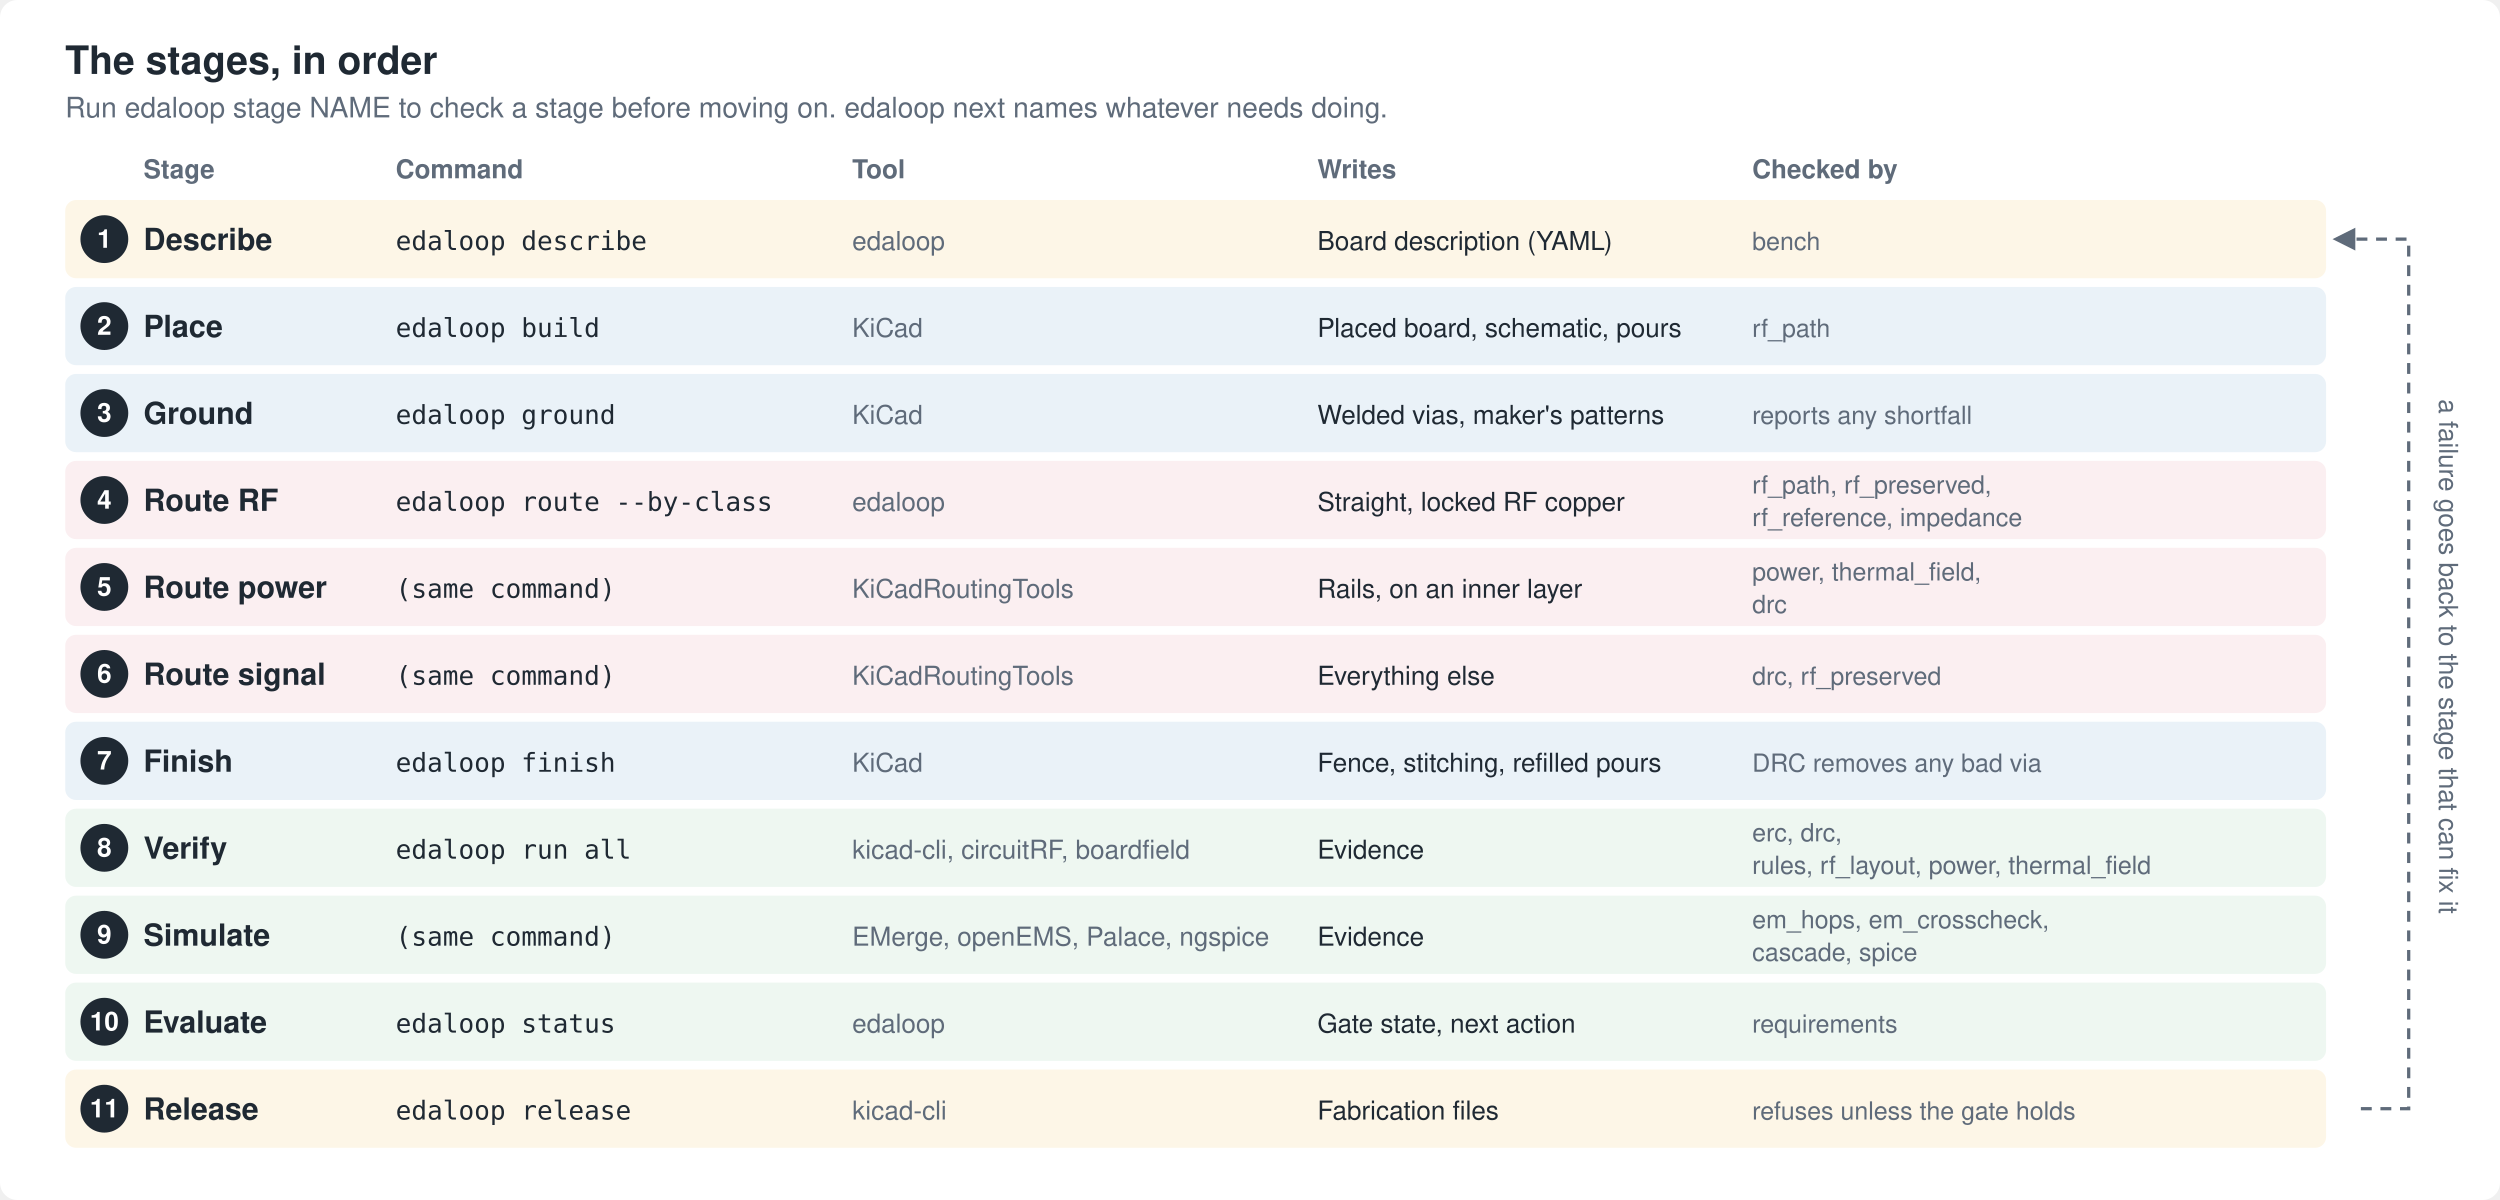
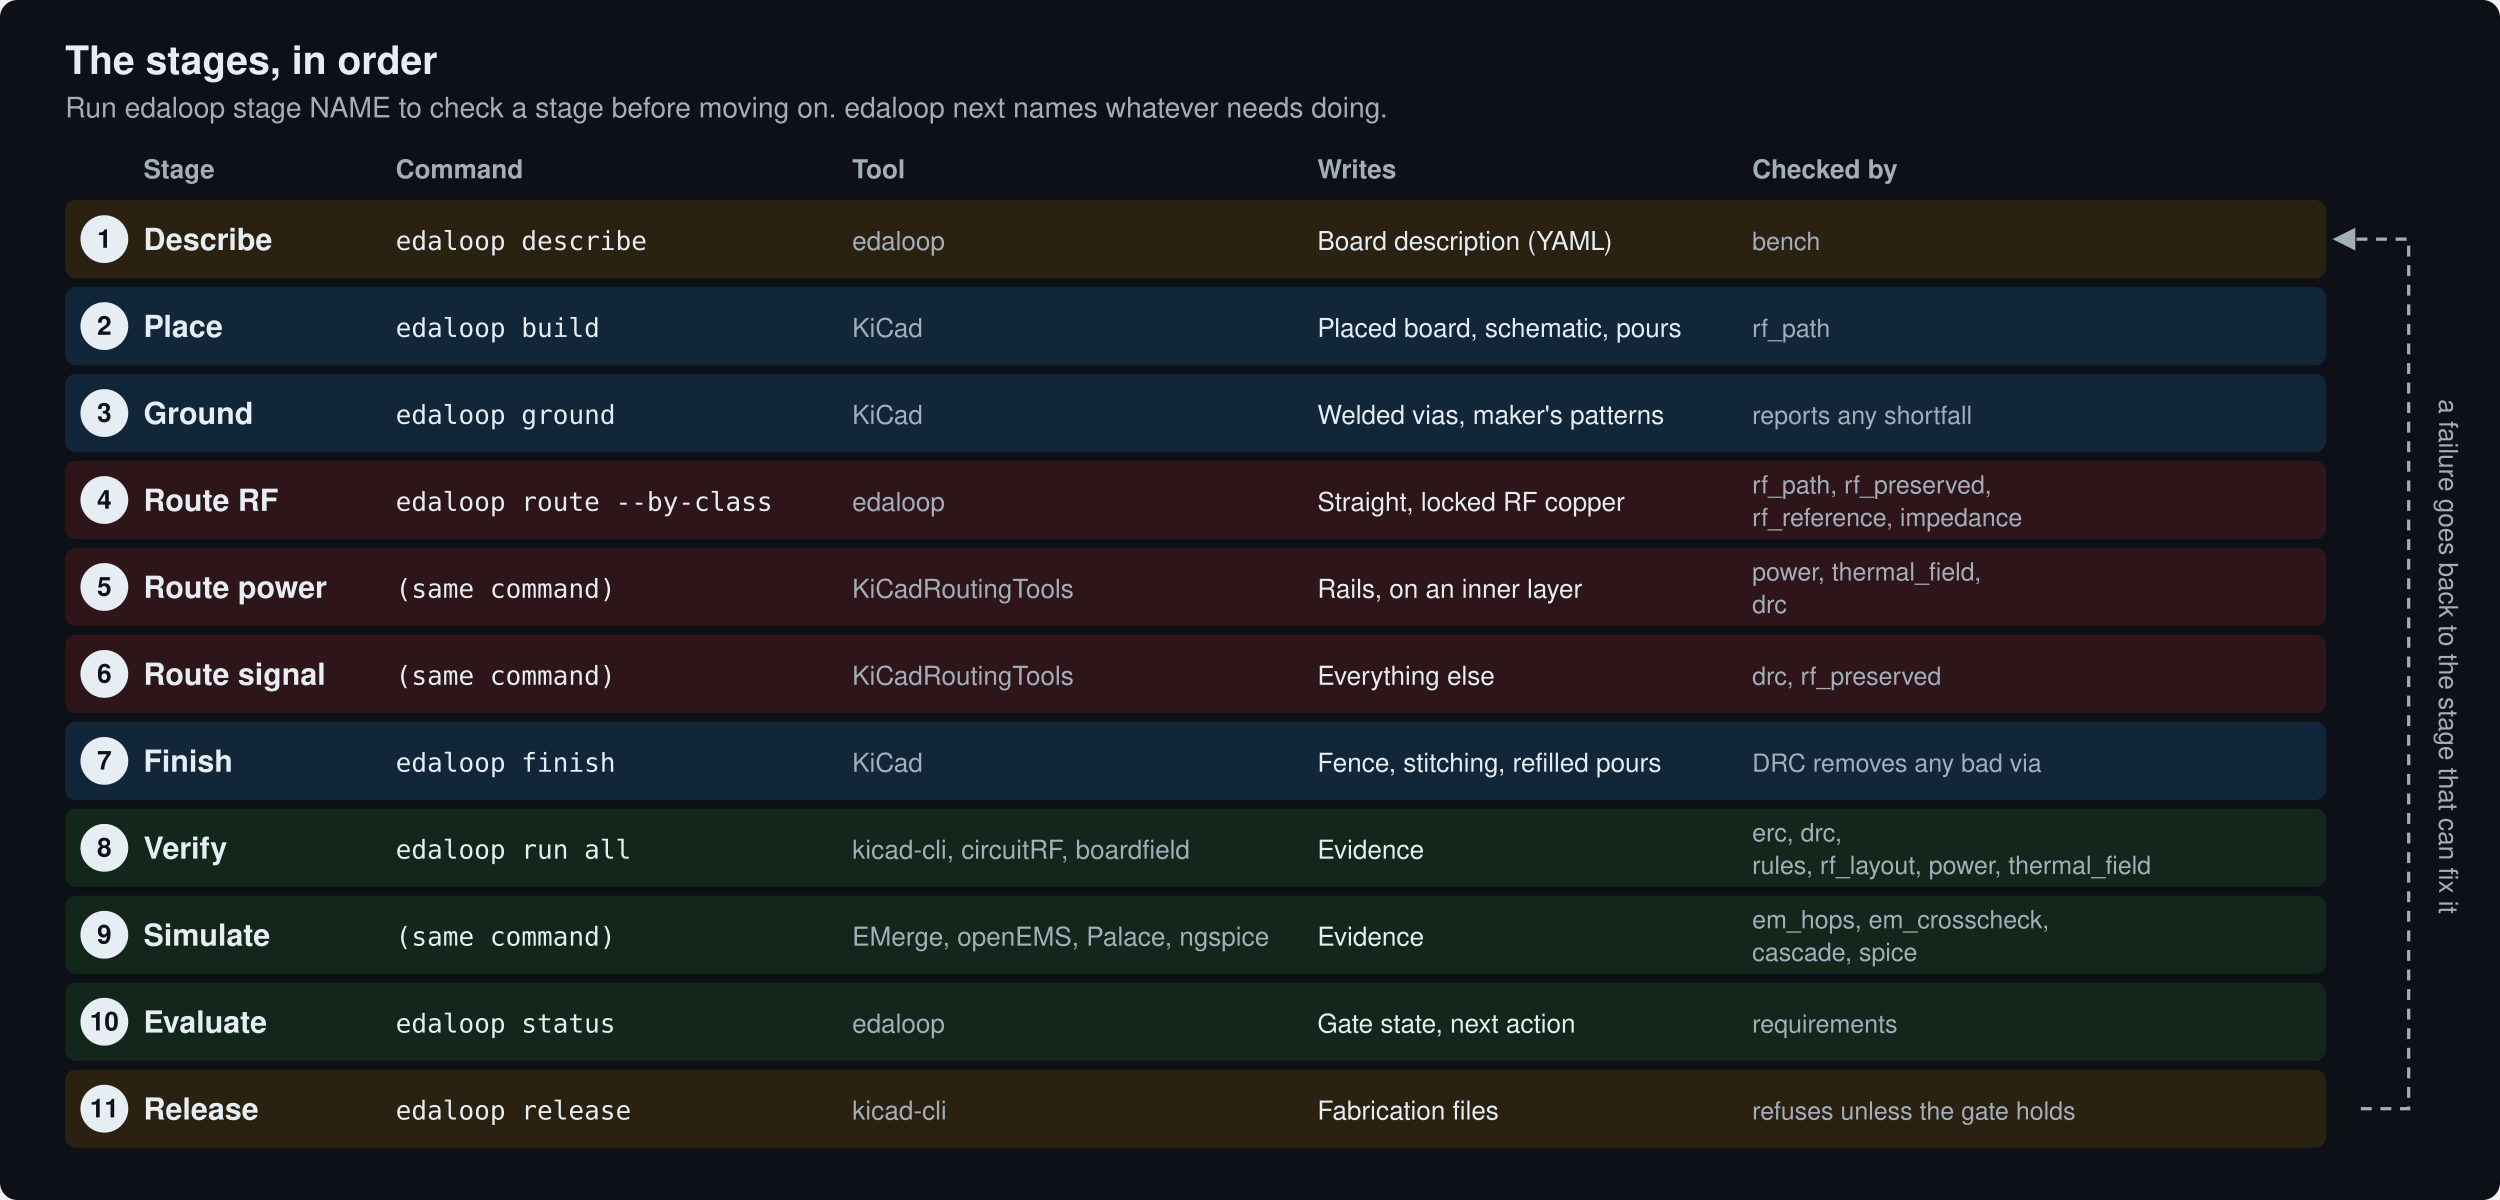
<svg xmlns="http://www.w3.org/2000/svg" viewBox="0 0 1150 552" role="img" aria-label="The stages in order: describe, place, ground, route RF, route power, route signal, finish, verify, simulate, evaluate and release, with the command, tool, output and checks for each." font-family="-apple-system,Segoe UI,Helvetica,Arial,sans-serif">
-   <rect width="1150" height="552" fill="#ffffff" rx="8" />
+   <rect width="1150" height="552" fill="#0d1117" rx="8" />
  <defs>
    <marker id="a" viewBox="0 0 10 10" refX="9" refY="5" markerWidth="7" markerHeight="7" orient="auto-start-reverse">
-       <path d="M0 0L10 5L0 10z" fill="#5f6b7a" />
+       <path d="M0 0L10 5L0 10z" fill="#a3aeba" />
    </marker>
  </defs>
-   <text x="30.0" y="34.0" font-size="18" fill="#1f2933" text-anchor="start" font-weight="600">The stages, in order</text>
-   <text x="30.0" y="54.0" font-size="13" fill="#5f6b7a" text-anchor="start" font-weight="400">Run edaloop stage NAME to check a stage before moving on. edaloop next names whatever needs doing.</text>
-   <text x="66.0" y="82.0" font-size="12" fill="#5f6b7a" text-anchor="start" font-weight="600">Stage</text>
-   <text x="182.0" y="82.0" font-size="12" fill="#5f6b7a" text-anchor="start" font-weight="600">Command</text>
-   <text x="392.0" y="82.0" font-size="12" fill="#5f6b7a" text-anchor="start" font-weight="600">Tool</text>
-   <text x="606.0" y="82.0" font-size="12" fill="#5f6b7a" text-anchor="start" font-weight="600">Writes</text>
-   <text x="806.0" y="82.0" font-size="12" fill="#5f6b7a" text-anchor="start" font-weight="600">Checked by</text>
-   <rect x="30" y="92" width="1040" height="36" rx="5" fill="#fdf6e7" />
-   <circle cx="48" cy="110" r="11" fill="#1f2933" />
-   <text x="48.0" y="114.0" font-size="12" fill="#ffffff" text-anchor="middle" font-weight="600">1</text>
-   <text x="66.0" y="115.0" font-size="14" fill="#1f2933" text-anchor="start" font-weight="600">Describe</text>
-   <text x="182.0" y="115.0" font-size="12" fill="#1f2933" text-anchor="start" font-weight="400" font-family="SFMono-Regular,Menlo,Consolas,monospace">edaloop describe</text>
-   <text x="392.0" y="115.0" font-size="12" fill="#5f6b7a" text-anchor="start" font-weight="400">edaloop</text>
-   <text x="606.0" y="115.0" font-size="12" fill="#1f2933" text-anchor="start" font-weight="400">Board description (YAML)</text>
-   <text x="806.0" y="115.0" font-size="11.5" fill="#5f6b7a" text-anchor="start" font-weight="400">bench</text>
-   <rect x="30" y="132" width="1040" height="36" rx="5" fill="#eaf2f8" />
-   <circle cx="48" cy="150" r="11" fill="#1f2933" />
-   <text x="48.0" y="154.0" font-size="12" fill="#ffffff" text-anchor="middle" font-weight="600">2</text>
-   <text x="66.0" y="155.0" font-size="14" fill="#1f2933" text-anchor="start" font-weight="600">Place</text>
-   <text x="182.0" y="155.0" font-size="12" fill="#1f2933" text-anchor="start" font-weight="400" font-family="SFMono-Regular,Menlo,Consolas,monospace">edaloop build</text>
-   <text x="392.0" y="155.0" font-size="12" fill="#5f6b7a" text-anchor="start" font-weight="400">KiCad</text>
-   <text x="606.0" y="155.0" font-size="12" fill="#1f2933" text-anchor="start" font-weight="400">Placed board, schematic, pours</text>
-   <text x="806.0" y="155.0" font-size="11.5" fill="#5f6b7a" text-anchor="start" font-weight="400">rf_path</text>
-   <rect x="30" y="172" width="1040" height="36" rx="5" fill="#eaf2f8" />
-   <circle cx="48" cy="190" r="11" fill="#1f2933" />
-   <text x="48.0" y="194.0" font-size="12" fill="#ffffff" text-anchor="middle" font-weight="600">3</text>
-   <text x="66.0" y="195.0" font-size="14" fill="#1f2933" text-anchor="start" font-weight="600">Ground</text>
-   <text x="182.0" y="195.0" font-size="12" fill="#1f2933" text-anchor="start" font-weight="400" font-family="SFMono-Regular,Menlo,Consolas,monospace">edaloop ground</text>
-   <text x="392.0" y="195.0" font-size="12" fill="#5f6b7a" text-anchor="start" font-weight="400">KiCad</text>
-   <text x="606.0" y="195.0" font-size="12" fill="#1f2933" text-anchor="start" font-weight="400">Welded vias, maker's patterns</text>
-   <text x="806.0" y="195.0" font-size="11.5" fill="#5f6b7a" text-anchor="start" font-weight="400">reports any shortfall</text>
-   <rect x="30" y="212" width="1040" height="36" rx="5" fill="#fbeff1" />
-   <circle cx="48" cy="230" r="11" fill="#1f2933" />
-   <text x="48.0" y="234.0" font-size="12" fill="#ffffff" text-anchor="middle" font-weight="600">4</text>
-   <text x="66.0" y="235.0" font-size="14" fill="#1f2933" text-anchor="start" font-weight="600">Route RF</text>
-   <text x="182.0" y="235.0" font-size="12" fill="#1f2933" text-anchor="start" font-weight="400" font-family="SFMono-Regular,Menlo,Consolas,monospace">edaloop route --by-class</text>
-   <text x="392.0" y="235.0" font-size="12" fill="#5f6b7a" text-anchor="start" font-weight="400">edaloop</text>
-   <text x="606.0" y="235.0" font-size="12" fill="#1f2933" text-anchor="start" font-weight="400">Straight, locked RF copper</text>
-   <text x="806.0" y="227.0" font-size="11.5" fill="#5f6b7a" text-anchor="start" font-weight="400">rf_path, rf_preserved,</text>
-   <text x="806.0" y="242.0" font-size="11.5" fill="#5f6b7a" text-anchor="start" font-weight="400">rf_reference, impedance</text>
-   <rect x="30" y="252" width="1040" height="36" rx="5" fill="#fbeff1" />
-   <circle cx="48" cy="270" r="11" fill="#1f2933" />
-   <text x="48.0" y="274.0" font-size="12" fill="#ffffff" text-anchor="middle" font-weight="600">5</text>
-   <text x="66.0" y="275.0" font-size="14" fill="#1f2933" text-anchor="start" font-weight="600">Route power</text>
-   <text x="182.0" y="275.0" font-size="12" fill="#1f2933" text-anchor="start" font-weight="400" font-family="SFMono-Regular,Menlo,Consolas,monospace">(same command)</text>
-   <text x="392.0" y="275.0" font-size="12" fill="#5f6b7a" text-anchor="start" font-weight="400">KiCadRoutingTools</text>
-   <text x="606.0" y="275.0" font-size="12" fill="#1f2933" text-anchor="start" font-weight="400">Rails, on an inner layer</text>
-   <text x="806.0" y="267.0" font-size="11.5" fill="#5f6b7a" text-anchor="start" font-weight="400">power, thermal_field,</text>
-   <text x="806.0" y="282.0" font-size="11.5" fill="#5f6b7a" text-anchor="start" font-weight="400">drc</text>
-   <rect x="30" y="292" width="1040" height="36" rx="5" fill="#fbeff1" />
-   <circle cx="48" cy="310" r="11" fill="#1f2933" />
-   <text x="48.0" y="314.0" font-size="12" fill="#ffffff" text-anchor="middle" font-weight="600">6</text>
-   <text x="66.0" y="315.0" font-size="14" fill="#1f2933" text-anchor="start" font-weight="600">Route signal</text>
-   <text x="182.0" y="315.0" font-size="12" fill="#1f2933" text-anchor="start" font-weight="400" font-family="SFMono-Regular,Menlo,Consolas,monospace">(same command)</text>
-   <text x="392.0" y="315.0" font-size="12" fill="#5f6b7a" text-anchor="start" font-weight="400">KiCadRoutingTools</text>
-   <text x="606.0" y="315.0" font-size="12" fill="#1f2933" text-anchor="start" font-weight="400">Everything else</text>
-   <text x="806.0" y="315.0" font-size="11.5" fill="#5f6b7a" text-anchor="start" font-weight="400">drc, rf_preserved</text>
-   <rect x="30" y="332" width="1040" height="36" rx="5" fill="#eaf2f8" />
-   <circle cx="48" cy="350" r="11" fill="#1f2933" />
-   <text x="48.0" y="354.0" font-size="12" fill="#ffffff" text-anchor="middle" font-weight="600">7</text>
-   <text x="66.0" y="355.0" font-size="14" fill="#1f2933" text-anchor="start" font-weight="600">Finish</text>
-   <text x="182.0" y="355.0" font-size="12" fill="#1f2933" text-anchor="start" font-weight="400" font-family="SFMono-Regular,Menlo,Consolas,monospace">edaloop finish</text>
-   <text x="392.0" y="355.0" font-size="12" fill="#5f6b7a" text-anchor="start" font-weight="400">KiCad</text>
-   <text x="606.0" y="355.0" font-size="12" fill="#1f2933" text-anchor="start" font-weight="400">Fence, stitching, refilled pours</text>
-   <text x="806.0" y="355.0" font-size="11.5" fill="#5f6b7a" text-anchor="start" font-weight="400">DRC removes any bad via</text>
-   <rect x="30" y="372" width="1040" height="36" rx="5" fill="#eef7f1" />
-   <circle cx="48" cy="390" r="11" fill="#1f2933" />
-   <text x="48.0" y="394.0" font-size="12" fill="#ffffff" text-anchor="middle" font-weight="600">8</text>
-   <text x="66.0" y="395.0" font-size="14" fill="#1f2933" text-anchor="start" font-weight="600">Verify</text>
-   <text x="182.0" y="395.0" font-size="12" fill="#1f2933" text-anchor="start" font-weight="400" font-family="SFMono-Regular,Menlo,Consolas,monospace">edaloop run all</text>
-   <text x="392.0" y="395.0" font-size="12" fill="#5f6b7a" text-anchor="start" font-weight="400">kicad-cli, circuitRF, boardfield</text>
-   <text x="606.0" y="395.0" font-size="12" fill="#1f2933" text-anchor="start" font-weight="400">Evidence</text>
-   <text x="806.0" y="387.0" font-size="11.5" fill="#5f6b7a" text-anchor="start" font-weight="400">erc, drc,</text>
-   <text x="806.0" y="402.0" font-size="11.5" fill="#5f6b7a" text-anchor="start" font-weight="400">rules, rf_layout, power, thermal_field</text>
-   <rect x="30" y="412" width="1040" height="36" rx="5" fill="#eef7f1" />
-   <circle cx="48" cy="430" r="11" fill="#1f2933" />
-   <text x="48.0" y="434.0" font-size="12" fill="#ffffff" text-anchor="middle" font-weight="600">9</text>
-   <text x="66.0" y="435.0" font-size="14" fill="#1f2933" text-anchor="start" font-weight="600">Simulate</text>
-   <text x="182.0" y="435.0" font-size="12" fill="#1f2933" text-anchor="start" font-weight="400" font-family="SFMono-Regular,Menlo,Consolas,monospace">(same command)</text>
-   <text x="392.0" y="435.0" font-size="12" fill="#5f6b7a" text-anchor="start" font-weight="400">EMerge, openEMS, Palace, ngspice</text>
-   <text x="606.0" y="435.0" font-size="12" fill="#1f2933" text-anchor="start" font-weight="400">Evidence</text>
-   <text x="806.0" y="427.0" font-size="11.5" fill="#5f6b7a" text-anchor="start" font-weight="400">em_hops, em_crosscheck,</text>
-   <text x="806.0" y="442.0" font-size="11.5" fill="#5f6b7a" text-anchor="start" font-weight="400">cascade, spice</text>
-   <rect x="30" y="452" width="1040" height="36" rx="5" fill="#eef7f1" />
-   <circle cx="48" cy="470" r="11" fill="#1f2933" />
-   <text x="48.0" y="474.0" font-size="12" fill="#ffffff" text-anchor="middle" font-weight="600">10</text>
-   <text x="66.0" y="475.0" font-size="14" fill="#1f2933" text-anchor="start" font-weight="600">Evaluate</text>
-   <text x="182.0" y="475.0" font-size="12" fill="#1f2933" text-anchor="start" font-weight="400" font-family="SFMono-Regular,Menlo,Consolas,monospace">edaloop status</text>
-   <text x="392.0" y="475.0" font-size="12" fill="#5f6b7a" text-anchor="start" font-weight="400">edaloop</text>
-   <text x="606.0" y="475.0" font-size="12" fill="#1f2933" text-anchor="start" font-weight="400">Gate state, next action</text>
-   <text x="806.0" y="475.0" font-size="11.5" fill="#5f6b7a" text-anchor="start" font-weight="400">requirements</text>
-   <rect x="30" y="492" width="1040" height="36" rx="5" fill="#fdf6e7" />
-   <circle cx="48" cy="510" r="11" fill="#1f2933" />
-   <text x="48.0" y="514.0" font-size="12" fill="#ffffff" text-anchor="middle" font-weight="600">11</text>
-   <text x="66.0" y="515.0" font-size="14" fill="#1f2933" text-anchor="start" font-weight="600">Release</text>
-   <text x="182.0" y="515.0" font-size="12" fill="#1f2933" text-anchor="start" font-weight="400" font-family="SFMono-Regular,Menlo,Consolas,monospace">edaloop release</text>
-   <text x="392.0" y="515.0" font-size="12" fill="#5f6b7a" text-anchor="start" font-weight="400">kicad-cli</text>
-   <text x="606.0" y="515.0" font-size="12" fill="#1f2933" text-anchor="start" font-weight="400">Fabrication files</text>
-   <text x="806.0" y="515.0" font-size="11.5" fill="#5f6b7a" text-anchor="start" font-weight="400">refuses unless the gate holds</text>
-   <path d="M1086 510 L1108 510 L1108 110 L1074 110" fill="none" stroke="#5f6b7a" stroke-width="1.5" stroke-dasharray="5 4" marker-end="url(#a)" />
-   <text transform="translate(1122 302) rotate(90)" font-size="12" fill="#5f6b7a" text-anchor="middle">a failure goes back to the stage that can fix it</text>
+   <text x="30.0" y="34.0" font-size="18" fill="#e6edf3" text-anchor="start" font-weight="600">The stages, in order</text>
+   <text x="30.0" y="54.0" font-size="13" fill="#a3aeba" text-anchor="start" font-weight="400">Run edaloop stage NAME to check a stage before moving on. edaloop next names whatever needs doing.</text>
+   <text x="66.0" y="82.0" font-size="12" fill="#a3aeba" text-anchor="start" font-weight="600">Stage</text>
+   <text x="182.0" y="82.0" font-size="12" fill="#a3aeba" text-anchor="start" font-weight="600">Command</text>
+   <text x="392.0" y="82.0" font-size="12" fill="#a3aeba" text-anchor="start" font-weight="600">Tool</text>
+   <text x="606.0" y="82.0" font-size="12" fill="#a3aeba" text-anchor="start" font-weight="600">Writes</text>
+   <text x="806.0" y="82.0" font-size="12" fill="#a3aeba" text-anchor="start" font-weight="600">Checked by</text>
+   <rect x="30" y="92" width="1040" height="36" rx="5" fill="#2b2110" />
+   <circle cx="48" cy="110" r="11" fill="#e6edf3" />
+   <text x="48.0" y="114.0" font-size="12" fill="#0d1117" text-anchor="middle" font-weight="600">1</text>
+   <text x="66.0" y="115.0" font-size="14" fill="#e6edf3" text-anchor="start" font-weight="600">Describe</text>
+   <text x="182.0" y="115.0" font-size="12" fill="#e6edf3" text-anchor="start" font-weight="400" font-family="SFMono-Regular,Menlo,Consolas,monospace">edaloop describe</text>
+   <text x="392.0" y="115.0" font-size="12" fill="#a3aeba" text-anchor="start" font-weight="400">edaloop</text>
+   <text x="606.0" y="115.0" font-size="12" fill="#e6edf3" text-anchor="start" font-weight="400">Board description (YAML)</text>
+   <text x="806.0" y="115.0" font-size="11.5" fill="#a3aeba" text-anchor="start" font-weight="400">bench</text>
+   <rect x="30" y="132" width="1040" height="36" rx="5" fill="#12263a" />
+   <circle cx="48" cy="150" r="11" fill="#e6edf3" />
+   <text x="48.0" y="154.0" font-size="12" fill="#0d1117" text-anchor="middle" font-weight="600">2</text>
+   <text x="66.0" y="155.0" font-size="14" fill="#e6edf3" text-anchor="start" font-weight="600">Place</text>
+   <text x="182.0" y="155.0" font-size="12" fill="#e6edf3" text-anchor="start" font-weight="400" font-family="SFMono-Regular,Menlo,Consolas,monospace">edaloop build</text>
+   <text x="392.0" y="155.0" font-size="12" fill="#a3aeba" text-anchor="start" font-weight="400">KiCad</text>
+   <text x="606.0" y="155.0" font-size="12" fill="#e6edf3" text-anchor="start" font-weight="400">Placed board, schematic, pours</text>
+   <text x="806.0" y="155.0" font-size="11.5" fill="#a3aeba" text-anchor="start" font-weight="400">rf_path</text>
+   <rect x="30" y="172" width="1040" height="36" rx="5" fill="#12263a" />
+   <circle cx="48" cy="190" r="11" fill="#e6edf3" />
+   <text x="48.0" y="194.0" font-size="12" fill="#0d1117" text-anchor="middle" font-weight="600">3</text>
+   <text x="66.0" y="195.0" font-size="14" fill="#e6edf3" text-anchor="start" font-weight="600">Ground</text>
+   <text x="182.0" y="195.0" font-size="12" fill="#e6edf3" text-anchor="start" font-weight="400" font-family="SFMono-Regular,Menlo,Consolas,monospace">edaloop ground</text>
+   <text x="392.0" y="195.0" font-size="12" fill="#a3aeba" text-anchor="start" font-weight="400">KiCad</text>
+   <text x="606.0" y="195.0" font-size="12" fill="#e6edf3" text-anchor="start" font-weight="400">Welded vias, maker's patterns</text>
+   <text x="806.0" y="195.0" font-size="11.5" fill="#a3aeba" text-anchor="start" font-weight="400">reports any shortfall</text>
+   <rect x="30" y="212" width="1040" height="36" rx="5" fill="#2d1519" />
+   <circle cx="48" cy="230" r="11" fill="#e6edf3" />
+   <text x="48.0" y="234.0" font-size="12" fill="#0d1117" text-anchor="middle" font-weight="600">4</text>
+   <text x="66.0" y="235.0" font-size="14" fill="#e6edf3" text-anchor="start" font-weight="600">Route RF</text>
+   <text x="182.0" y="235.0" font-size="12" fill="#e6edf3" text-anchor="start" font-weight="400" font-family="SFMono-Regular,Menlo,Consolas,monospace">edaloop route --by-class</text>
+   <text x="392.0" y="235.0" font-size="12" fill="#a3aeba" text-anchor="start" font-weight="400">edaloop</text>
+   <text x="606.0" y="235.0" font-size="12" fill="#e6edf3" text-anchor="start" font-weight="400">Straight, locked RF copper</text>
+   <text x="806.0" y="227.0" font-size="11.5" fill="#a3aeba" text-anchor="start" font-weight="400">rf_path, rf_preserved,</text>
+   <text x="806.0" y="242.0" font-size="11.5" fill="#a3aeba" text-anchor="start" font-weight="400">rf_reference, impedance</text>
+   <rect x="30" y="252" width="1040" height="36" rx="5" fill="#2d1519" />
+   <circle cx="48" cy="270" r="11" fill="#e6edf3" />
+   <text x="48.0" y="274.0" font-size="12" fill="#0d1117" text-anchor="middle" font-weight="600">5</text>
+   <text x="66.0" y="275.0" font-size="14" fill="#e6edf3" text-anchor="start" font-weight="600">Route power</text>
+   <text x="182.0" y="275.0" font-size="12" fill="#e6edf3" text-anchor="start" font-weight="400" font-family="SFMono-Regular,Menlo,Consolas,monospace">(same command)</text>
+   <text x="392.0" y="275.0" font-size="12" fill="#a3aeba" text-anchor="start" font-weight="400">KiCadRoutingTools</text>
+   <text x="606.0" y="275.0" font-size="12" fill="#e6edf3" text-anchor="start" font-weight="400">Rails, on an inner layer</text>
+   <text x="806.0" y="267.0" font-size="11.5" fill="#a3aeba" text-anchor="start" font-weight="400">power, thermal_field,</text>
+   <text x="806.0" y="282.0" font-size="11.5" fill="#a3aeba" text-anchor="start" font-weight="400">drc</text>
+   <rect x="30" y="292" width="1040" height="36" rx="5" fill="#2d1519" />
+   <circle cx="48" cy="310" r="11" fill="#e6edf3" />
+   <text x="48.0" y="314.0" font-size="12" fill="#0d1117" text-anchor="middle" font-weight="600">6</text>
+   <text x="66.0" y="315.0" font-size="14" fill="#e6edf3" text-anchor="start" font-weight="600">Route signal</text>
+   <text x="182.0" y="315.0" font-size="12" fill="#e6edf3" text-anchor="start" font-weight="400" font-family="SFMono-Regular,Menlo,Consolas,monospace">(same command)</text>
+   <text x="392.0" y="315.0" font-size="12" fill="#a3aeba" text-anchor="start" font-weight="400">KiCadRoutingTools</text>
+   <text x="606.0" y="315.0" font-size="12" fill="#e6edf3" text-anchor="start" font-weight="400">Everything else</text>
+   <text x="806.0" y="315.0" font-size="11.5" fill="#a3aeba" text-anchor="start" font-weight="400">drc, rf_preserved</text>
+   <rect x="30" y="332" width="1040" height="36" rx="5" fill="#12263a" />
+   <circle cx="48" cy="350" r="11" fill="#e6edf3" />
+   <text x="48.0" y="354.0" font-size="12" fill="#0d1117" text-anchor="middle" font-weight="600">7</text>
+   <text x="66.0" y="355.0" font-size="14" fill="#e6edf3" text-anchor="start" font-weight="600">Finish</text>
+   <text x="182.0" y="355.0" font-size="12" fill="#e6edf3" text-anchor="start" font-weight="400" font-family="SFMono-Regular,Menlo,Consolas,monospace">edaloop finish</text>
+   <text x="392.0" y="355.0" font-size="12" fill="#a3aeba" text-anchor="start" font-weight="400">KiCad</text>
+   <text x="606.0" y="355.0" font-size="12" fill="#e6edf3" text-anchor="start" font-weight="400">Fence, stitching, refilled pours</text>
+   <text x="806.0" y="355.0" font-size="11.5" fill="#a3aeba" text-anchor="start" font-weight="400">DRC removes any bad via</text>
+   <rect x="30" y="372" width="1040" height="36" rx="5" fill="#12261b" />
+   <circle cx="48" cy="390" r="11" fill="#e6edf3" />
+   <text x="48.0" y="394.0" font-size="12" fill="#0d1117" text-anchor="middle" font-weight="600">8</text>
+   <text x="66.0" y="395.0" font-size="14" fill="#e6edf3" text-anchor="start" font-weight="600">Verify</text>
+   <text x="182.0" y="395.0" font-size="12" fill="#e6edf3" text-anchor="start" font-weight="400" font-family="SFMono-Regular,Menlo,Consolas,monospace">edaloop run all</text>
+   <text x="392.0" y="395.0" font-size="12" fill="#a3aeba" text-anchor="start" font-weight="400">kicad-cli, circuitRF, boardfield</text>
+   <text x="606.0" y="395.0" font-size="12" fill="#e6edf3" text-anchor="start" font-weight="400">Evidence</text>
+   <text x="806.0" y="387.0" font-size="11.5" fill="#a3aeba" text-anchor="start" font-weight="400">erc, drc,</text>
+   <text x="806.0" y="402.0" font-size="11.5" fill="#a3aeba" text-anchor="start" font-weight="400">rules, rf_layout, power, thermal_field</text>
+   <rect x="30" y="412" width="1040" height="36" rx="5" fill="#12261b" />
+   <circle cx="48" cy="430" r="11" fill="#e6edf3" />
+   <text x="48.0" y="434.0" font-size="12" fill="#0d1117" text-anchor="middle" font-weight="600">9</text>
+   <text x="66.0" y="435.0" font-size="14" fill="#e6edf3" text-anchor="start" font-weight="600">Simulate</text>
+   <text x="182.0" y="435.0" font-size="12" fill="#e6edf3" text-anchor="start" font-weight="400" font-family="SFMono-Regular,Menlo,Consolas,monospace">(same command)</text>
+   <text x="392.0" y="435.0" font-size="12" fill="#a3aeba" text-anchor="start" font-weight="400">EMerge, openEMS, Palace, ngspice</text>
+   <text x="606.0" y="435.0" font-size="12" fill="#e6edf3" text-anchor="start" font-weight="400">Evidence</text>
+   <text x="806.0" y="427.0" font-size="11.5" fill="#a3aeba" text-anchor="start" font-weight="400">em_hops, em_crosscheck,</text>
+   <text x="806.0" y="442.0" font-size="11.5" fill="#a3aeba" text-anchor="start" font-weight="400">cascade, spice</text>
+   <rect x="30" y="452" width="1040" height="36" rx="5" fill="#12261b" />
+   <circle cx="48" cy="470" r="11" fill="#e6edf3" />
+   <text x="48.0" y="474.0" font-size="12" fill="#0d1117" text-anchor="middle" font-weight="600">10</text>
+   <text x="66.0" y="475.0" font-size="14" fill="#e6edf3" text-anchor="start" font-weight="600">Evaluate</text>
+   <text x="182.0" y="475.0" font-size="12" fill="#e6edf3" text-anchor="start" font-weight="400" font-family="SFMono-Regular,Menlo,Consolas,monospace">edaloop status</text>
+   <text x="392.0" y="475.0" font-size="12" fill="#a3aeba" text-anchor="start" font-weight="400">edaloop</text>
+   <text x="606.0" y="475.0" font-size="12" fill="#e6edf3" text-anchor="start" font-weight="400">Gate state, next action</text>
+   <text x="806.0" y="475.0" font-size="11.5" fill="#a3aeba" text-anchor="start" font-weight="400">requirements</text>
+   <rect x="30" y="492" width="1040" height="36" rx="5" fill="#2b2110" />
+   <circle cx="48" cy="510" r="11" fill="#e6edf3" />
+   <text x="48.0" y="514.0" font-size="12" fill="#0d1117" text-anchor="middle" font-weight="600">11</text>
+   <text x="66.0" y="515.0" font-size="14" fill="#e6edf3" text-anchor="start" font-weight="600">Release</text>
+   <text x="182.0" y="515.0" font-size="12" fill="#e6edf3" text-anchor="start" font-weight="400" font-family="SFMono-Regular,Menlo,Consolas,monospace">edaloop release</text>
+   <text x="392.0" y="515.0" font-size="12" fill="#a3aeba" text-anchor="start" font-weight="400">kicad-cli</text>
+   <text x="606.0" y="515.0" font-size="12" fill="#e6edf3" text-anchor="start" font-weight="400">Fabrication files</text>
+   <text x="806.0" y="515.0" font-size="11.5" fill="#a3aeba" text-anchor="start" font-weight="400">refuses unless the gate holds</text>
+   <path d="M1086 510 L1108 510 L1108 110 L1074 110" fill="none" stroke="#a3aeba" stroke-width="1.5" stroke-dasharray="5 4" marker-end="url(#a)" />
+   <text transform="translate(1122 302) rotate(90)" font-size="12" fill="#a3aeba" text-anchor="middle">a failure goes back to the stage that can fix it</text>
</svg>
